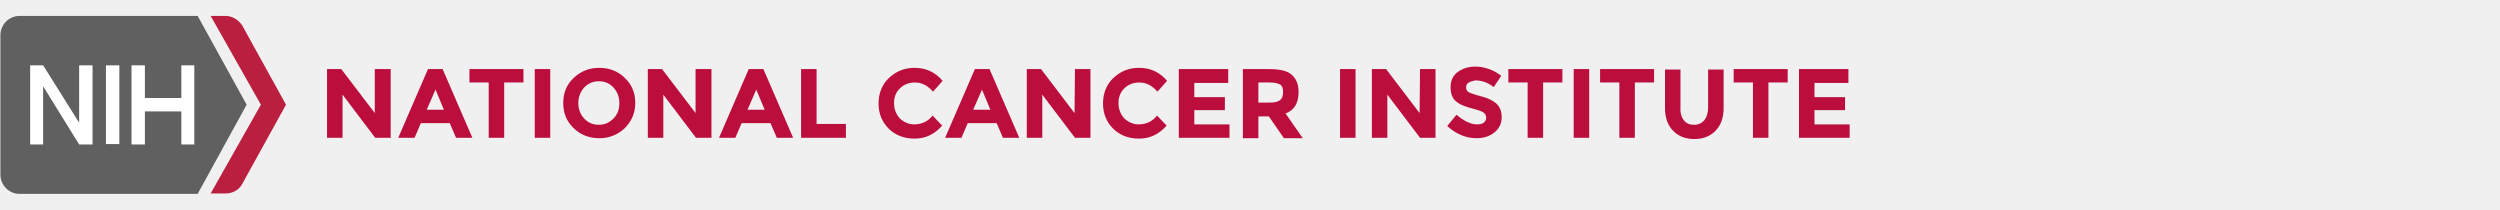
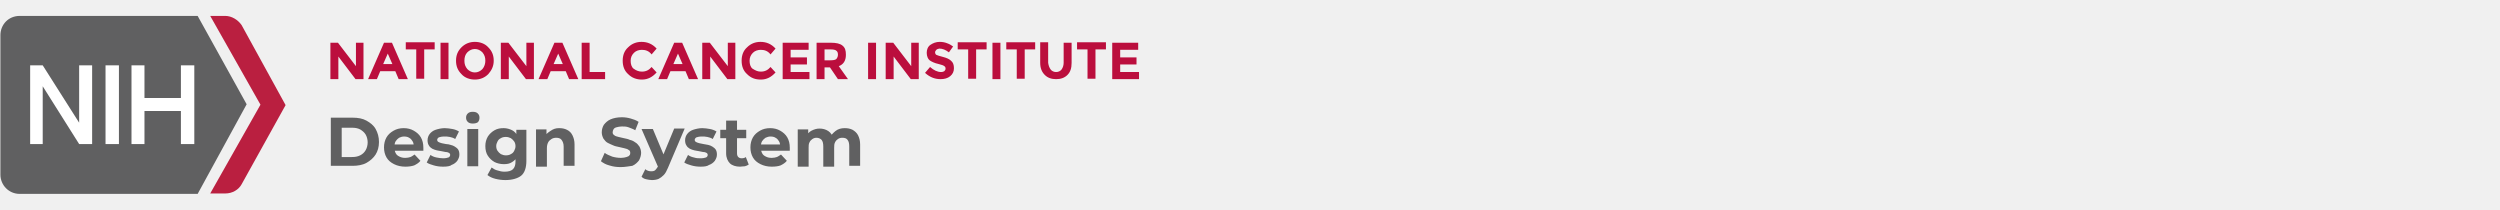
- <svg xmlns="http://www.w3.org/2000/svg" baseProfile="tiny" viewBox="0 0 597 50" overflow="visible" xml:space="preserve">
+ <svg xmlns="http://www.w3.org/2000/svg" xml:space="preserve" baseProfile="tiny" overflow="visible" viewBox="0 0 597 50">
+   <path fill="#BA1F40" d="M57.7 6c-.9-1.3-2.4-2.2-3.9-2.2h-3.6l12 21.2-12 21.2h3.6c1.7 0 3.2-.9 3.9-2.2l10.5-18.9L57.7 6z" />
+   <path fill="#606061" d="M58.9 24.9 47.2 3.8H4.7C2 3.8.1 5.9.1 8.4v33.3c0 2.5 2 4.6 4.6 4.6h42.5l11.7-21.4z" />
+   <path fill="#FFF" d="M25.2 15.6h3.2v18.8h-3.2zM18.9 15.6v13.7l-8.7-13.7h-3v18.8h3V20.6l8.7 13.8H22V15.6zM43.2 15.6v7.8h-8.7v-7.8h-3.1v18.8h3.1v-7.9h8.7v7.9h3.2V15.6z" />
+   <g fill="#606061">
+     <path d="M79 39.7V28.1h5.2c1.3 0 2.4.2 3.3.7s1.7 1.1 2.2 2c.5.9.8 1.9.8 3.1 0 1.2-.3 2.2-.8 3s-1.3 1.5-2.2 2-2.1.7-3.3.7H79zm2.6-2.2H84c.8 0 1.4-.1 2-.4.6-.3 1-.7 1.3-1.2s.5-1.2.5-1.9-.2-1.4-.5-1.9-.8-.9-1.3-1.2c-.6-.3-1.2-.4-2-.4h-2.4v7zM96.8 39.8c-1 0-1.9-.2-2.7-.6-.8-.4-1.4-.9-1.8-1.6s-.6-1.5-.6-2.4c0-.9.2-1.7.6-2.4s1-1.2 1.7-1.6 1.5-.6 2.4-.6c.9 0 1.7.2 2.4.6.7.4 1.3.9 1.7 1.6s.6 1.5.6 2.5v.7h-7.2v-1.5h5.9l-1 .4c0-.5-.1-.9-.3-1.2-.2-.3-.4-.6-.8-.8-.3-.2-.7-.3-1.2-.3-.4 0-.8.1-1.2.3-.3.2-.6.5-.8.8-.2.3-.3.8-.3 1.2v.4c0 .5.1.9.3 1.3.2.4.5.6.9.8s.8.3 1.4.3c.5 0 .9-.1 1.2-.2s.7-.4 1-.6l1.4 1.5c-.4.5-.9.8-1.5 1.1-.6.2-1.3.3-2.1.3zM105.8 39.8c-.8 0-1.5-.1-2.2-.3-.7-.2-1.3-.4-1.7-.7l.9-1.8c.4.3.9.5 1.4.6s1.1.2 1.6.2c.6 0 1-.1 1.3-.2.2-.1.4-.3.4-.6 0-.2-.1-.4-.3-.5s-.4-.2-.8-.2c-.3-.1-.7-.1-1-.2-.4-.1-.8-.1-1.1-.2-.4-.1-.7-.2-1.1-.4-.3-.2-.6-.4-.8-.8-.2-.3-.3-.7-.3-1.2 0-.6.2-1.1.5-1.5.3-.4.8-.8 1.4-1 .6-.2 1.4-.4 2.2-.4.6 0 1.2.1 1.8.2s1.1.3 1.6.6l-.9 1.8c-.4-.3-.9-.4-1.3-.5-.4-.1-.9-.1-1.3-.1-.6 0-1 .1-1.3.2-.3.2-.4.4-.4.6 0 .2.1.4.3.5.2.1.4.2.8.3.3.1.7.1 1 .2.4 0 .8.1 1.1.2.4.1.7.2 1 .4s.6.4.8.7c.2.3.3.7.3 1.2 0 .6-.2 1-.5 1.5-.3.4-.8.8-1.4 1-.3.3-1.1.4-2 .4zM112.9 29.5c-.5 0-.9-.1-1.2-.4-.3-.3-.4-.6-.4-1s.1-.7.4-1c.3-.3.7-.4 1.2-.4s.9.1 1.2.4c.3.3.4.6.4 1s-.1.8-.4 1.1c-.3.2-.7.3-1.2.3zm-1.3 10.2v-8.9h2.6v8.9h-2.6zM120.3 39.2c-.8 0-1.6-.2-2.2-.5-.7-.4-1.2-.9-1.6-1.5-.4-.6-.6-1.4-.6-2.3 0-.9.2-1.6.6-2.3.4-.6.9-1.1 1.6-1.5.7-.4 1.4-.5 2.2-.5.7 0 1.4.2 2 .5.6.3 1 .8 1.3 1.4.3.6.5 1.4.5 2.4s-.2 1.8-.5 2.4c-.3.6-.8 1.1-1.3 1.4-.6.4-1.2.5-2 .5zm.4 3.8c-.8 0-1.6-.1-2.4-.3-.8-.2-1.4-.5-1.9-.9l1-1.8c.4.3.9.6 1.4.7.6.2 1.1.3 1.7.3.9 0 1.6-.2 2-.6.4-.4.6-1 .6-1.8v-1.3l.2-2.2V31h2.4v7.4c0 1.6-.4 2.9-1.3 3.6-.8.6-2.1 1-3.7 1zm.1-5.9c.5 0 .9-.1 1.2-.3.4-.2.6-.4.8-.8s.3-.7.3-1.1c0-.4-.1-.8-.3-1.1s-.5-.6-.8-.8c-.4-.2-.8-.3-1.2-.3-.5 0-.9.1-1.2.3-.4.2-.6.4-.8.8s-.3.7-.3 1.1c0 .4.1.8.3 1.1s.5.6.8.8c.4.2.8.3 1.2.3zM133.5 30.6c.7 0 1.3.1 1.9.4s1 .7 1.3 1.3c.3.6.5 1.3.5 2.2v5.1h-2.6V35c0-.7-.2-1.2-.5-1.6s-.8-.5-1.3-.5c-.4 0-.8.1-1.1.3-.3.2-.6.4-.8.8-.2.4-.3.8-.3 1.4v4.4H128v-8.9h2.5v2.5l-.5-.7c.3-.6.8-1 1.4-1.4.7-.5 1.3-.7 2.1-.7zM148.2 39.9c-.9 0-1.8-.1-2.7-.4-.8-.2-1.5-.6-2-1l.9-2c.5.4 1.1.6 1.8.9.7.2 1.4.3 2.1.3.5 0 1-.1 1.3-.2.3-.1.6-.2.7-.4.2-.2.2-.4.2-.6 0-.3-.1-.6-.4-.7-.2-.2-.6-.3-1-.4-.4-.1-.8-.2-1.3-.3-.5-.1-1-.2-1.4-.4-.5-.2-.9-.4-1.3-.6-.4-.2-.7-.6-1-1-.2-.4-.4-.9-.4-1.5 0-.7.2-1.3.5-1.8.4-.5.9-1 1.6-1.3s1.6-.5 2.7-.5c.7 0 1.4.1 2.1.3.7.2 1.3.4 1.9.8l-.8 2c-.5-.3-1.1-.5-1.6-.7s-1.1-.2-1.6-.2-.9.1-1.3.2-.6.3-.7.5c-.1.2-.2.4-.2.7 0 .3.1.5.4.7.2.2.6.3 1 .4.4.1.8.2 1.3.3.5.1 1 .2 1.4.4.5.1.9.3 1.3.6.4.2.7.6 1 1 .2.4.4.9.4 1.5s-.2 1.2-.5 1.8c-.4.5-.9 1-1.6 1.3-.8.1-1.7.3-2.8.3zM155.7 43c-.5 0-.9-.1-1.4-.2-.5-.1-.8-.3-1.1-.6l.9-1.8c.2.2.4.3.7.4.3.1.5.1.8.1.4 0 .7-.1.9-.3.2-.2.4-.5.6-.8l.5-1.1.2-.3 3.2-7.7h2.5l-4 9.4c-.3.7-.6 1.3-1 1.7s-.8.7-1.2.9-1.1.3-1.6.3zm1.5-3-4-9.2h2.7l3.1 7.4-1.8 1.8zM167.3 39.8c-.8 0-1.5-.1-2.2-.3-.7-.2-1.3-.4-1.7-.7l.9-1.8c.4.3.9.5 1.4.6.6.2 1.1.2 1.6.2.6 0 1-.1 1.3-.2.2-.1.4-.3.4-.6 0-.2-.1-.4-.3-.5s-.4-.2-.8-.2c-.3-.1-.7-.1-1-.2-.4-.1-.8-.1-1.1-.2-.4-.1-.7-.2-1.1-.4-.3-.2-.6-.4-.8-.8-.2-.3-.3-.7-.3-1.2 0-.6.2-1.1.5-1.5.3-.4.8-.8 1.4-1 .6-.2 1.4-.4 2.2-.4.6 0 1.2.1 1.8.2s1.1.3 1.6.6l-.9 1.8c-.4-.3-.9-.4-1.3-.5-.4-.1-.9-.1-1.3-.1-.6 0-1 .1-1.3.2-.3.2-.4.4-.4.6 0 .2.1.4.3.5.2.1.4.2.8.3.3.1.7.1 1 .2s.8.1 1.1.2c.4.1.7.2 1 .4s.6.4.8.7.3.7.3 1.2c0 .6-.2 1-.5 1.5-.3.4-.8.8-1.4 1-.4.3-1.1.4-2 .4zM172 33v-2h6.2v2H172zm4.7 6.8c-1 0-1.9-.3-2.4-.8s-.9-1.3-.9-2.4v-7.8h2.6v7.8c0 .4.1.7.3.9.2.2.5.3.8.3.4 0 .8-.1 1-.3l.7 1.8c-.3.2-.6.3-.9.4-.5 0-.8.1-1.2.1zM184.3 39.8c-1 0-1.9-.2-2.7-.6-.8-.4-1.4-.9-1.8-1.6s-.6-1.5-.6-2.4c0-.9.2-1.7.6-2.4s1-1.2 1.7-1.6 1.5-.6 2.4-.6c.9 0 1.7.2 2.4.6.7.4 1.3.9 1.7 1.6s.6 1.5.6 2.5v.7h-7.2v-1.5h5.9l-1 .4c0-.5-.1-.9-.3-1.2-.2-.3-.4-.6-.8-.8-.3-.2-.7-.3-1.2-.3-.4 0-.8.1-1.2.3-.3.2-.6.5-.8.8-.2.3-.3.8-.3 1.2v.4c0 .5.1.9.3 1.3.2.4.5.6.9.8s.8.3 1.4.3c.5 0 .9-.1 1.2-.2s.7-.4 1-.6l1.4 1.5c-.4.5-.9.8-1.5 1.1-.5.2-1.3.3-2.1.3zM201.7 30.6c.7 0 1.3.1 1.9.4.5.3 1 .7 1.3 1.3.3.6.5 1.3.5 2.2v5.1h-2.6V35c0-.7-.1-1.2-.4-1.6s-.7-.5-1.3-.5c-.4 0-.7.1-1 .3-.3.2-.5.4-.7.8s-.2.8-.2 1.3v4.5h-2.6V35c0-.7-.1-1.2-.4-1.6-.3-.3-.7-.5-1.2-.5-.4 0-.7.1-1 .3-.3.2-.5.4-.7.8s-.2.8-.2 1.3v4.5h-2.6v-8.9h2.5v2.4l-.5-.7c.3-.6.7-1.1 1.3-1.4s1.2-.5 1.9-.5c.8 0 1.5.2 2.1.6.6.4 1 1 1.2 1.9l-.9-.2c.3-.7.8-1.2 1.4-1.7.6-.5 1.4-.7 2.2-.7z" />
+   </g>
  <g fill="#BB0E3D">
-     <path d="M89.6 16.5h3.7v16.4h-3.7l-7.8-10.3v10.3h-3.7V16.5h3.4l8 10.5V16.5zM108.9 32.9l-1.5-3.5h-6.9L99 32.9h-3.9l7.1-16.4h3.5l7.1 16.4h-3.9zM104 21.4l-2.1 4.8h4.1l-2-4.8zM120.4 19.7v13.2h-3.7V19.7h-4.6v-3.2H125v3.2h-4.6zM127.7 16.5h3.7v16.4h-3.7V16.5zM149.2 30.6c-1.7 1.6-3.7 2.4-6.1 2.4-2.4 0-4.5-.8-6.1-2.4-1.7-1.6-2.5-3.6-2.5-6s.8-4.4 2.5-6c1.7-1.6 3.7-2.4 6.1-2.4 2.4 0 4.5.8 6.1 2.4 1.7 1.6 2.5 3.6 2.5 6s-.9 4.4-2.5 6zm-1.3-6c0-1.5-.5-2.7-1.4-3.7-.9-1-2.1-1.5-3.5-1.5s-2.5.5-3.5 1.5c-.9 1-1.4 2.3-1.4 3.7 0 1.5.5 2.7 1.4 3.7.9 1 2.1 1.5 3.5 1.5s2.5-.5 3.5-1.5 1.4-2.2 1.4-3.7zM166.2 16.5h3.7v16.4h-3.7l-7.8-10.3v10.3h-3.7V16.5h3.4l8 10.5V16.5zM185.5 32.9l-1.5-3.5h-6.9l-1.5 3.5h-3.9l7.1-16.4h3.5l7.1 16.4h-3.9zm-4.9-11.5-2.1 4.8h4.1l-2-4.8zM191.3 32.9V16.5h3.7v13.1h7v3.3h-10.7zM218.3 29.7c1.8 0 3.3-.7 4.4-2.1L225 30c-1.9 2.1-4 3.1-6.6 3.1-2.5 0-4.6-.8-6.2-2.4-1.6-1.6-2.4-3.6-2.4-6s.8-4.5 2.5-6.1c1.7-1.6 3.7-2.4 6.1-2.4 2.7 0 4.9 1 6.7 3.1l-2.3 2.6c-1.2-1.4-2.6-2.2-4.3-2.2-1.4 0-2.5.4-3.5 1.3s-1.5 2.1-1.5 3.6.5 2.7 1.4 3.7c1 .9 2.1 1.4 3.4 1.4zM239.5 32.9l-1.5-3.5h-6.9l-1.5 3.5h-3.9l7.1-16.4h3.5l7.1 16.4h-3.9zm-5-11.5-2.1 4.8h4.1l-2-4.8zM256.7 16.5h3.7v16.4h-3.7l-7.8-10.3v10.3h-3.7V16.5h3.4l8 10.5.1-10.5zM271.9 29.7c1.8 0 3.3-.7 4.4-2.1l2.3 2.4c-1.9 2.1-4 3.1-6.6 3.1-2.5 0-4.6-.8-6.2-2.4-1.6-1.6-2.4-3.6-2.4-6s.8-4.5 2.5-6.1c1.7-1.6 3.7-2.4 6.1-2.4 2.7 0 4.9 1 6.7 3.1l-2.3 2.6c-1.2-1.4-2.6-2.2-4.3-2.2-1.4 0-2.5.4-3.5 1.3s-1.5 2.1-1.5 3.6.5 2.7 1.4 3.7c1 .9 2.1 1.4 3.4 1.4zM293.3 16.5v3.3h-8.1v3.4h7.3v3.1h-7.3v3.4h8.4v3.2h-12.1V16.5h11.8zM310.1 22c0 2.6-1 4.3-3.1 5.1l4.1 5.9h-4.5l-3.6-5.2h-2.5V33h-3.7V16.5h6.2c2.5 0 4.4.4 5.4 1.3 1.1.9 1.7 2.3 1.7 4.2zm-4.4 1.9c.5-.4.7-1 .7-1.9 0-.9-.2-1.5-.7-1.8-.5-.3-1.3-.5-2.5-.5h-2.7v4.8h2.7c1.2 0 2-.2 2.5-.6zM320 16.5h3.7v16.4H320V16.5zM339.1 16.5h3.7v16.4h-3.7l-7.8-10.3v10.3h-3.7V16.5h3.4l8 10.5.1-10.5zM350.6 19.8c-.4.3-.5.7-.5 1.1s.2.9.6 1.1 1.4.6 3 1 2.8 1 3.6 1.7c.9.8 1.3 1.9 1.3 3.3 0 1.5-.6 2.7-1.7 3.6s-2.5 1.4-4.3 1.4c-2.6 0-4.9-1-7-2.9l2.2-2.7c1.8 1.5 3.4 2.3 4.9 2.3.7 0 1.2-.1 1.6-.4.4-.3.6-.7.6-1.2s-.2-.9-.6-1.2c-.4-.3-1.2-.6-2.4-.9-1.9-.5-3.3-1-4.2-1.8-.9-.7-1.3-1.9-1.3-3.4 0-1.6.6-2.8 1.7-3.6 1.1-.8 2.5-1.3 4.2-1.3 1.1 0 2.2.2 3.3.6 1.1.4 2 .9 2.9 1.6l-1.8 2.7c-1.4-1.1-2.9-1.6-4.4-1.6-.8.2-1.3.3-1.7.6zM368.5 19.7v13.2h-3.7V19.7h-4.6v-3.2h12.9v3.2h-4.6zM375.8 16.5h3.7v16.4h-3.7V16.5zM390.4 19.7v13.2h-3.7V19.7h-4.6v-3.2H395v3.2h-4.6zM402.1 28.7c.6.8 1.4 1.1 2.5 1.1 1 0 1.8-.4 2.4-1.1.6-.8.9-1.8.9-3.1v-9h3.7v9.2c0 2.4-.7 4.2-2 5.5-1.3 1.3-3 1.9-5 1.9s-3.7-.6-5-1.9-2-3.1-2-5.5v-9.2h3.7v9c-.1 1.3.2 2.3.8 3.1zM422.3 19.7v13.2h-3.7V19.7H414v-3.2h12.9v3.2h-4.6zM441.4 16.5v3.3h-8.1v3.4h7.3v3.1h-7.3v3.4h8.4v3.2h-12.1V16.5h11.8z" />
+     <path d="M84.9 10.2h1.9v8.7h-1.9l-4.1-5.4v5.4h-1.9v-8.7h1.8l4.3 5.6v-5.6zM95.2 18.9l-.8-1.9h-3.6l-.8 1.9h-2.1l3.8-8.7h1.9l3.8 8.7h-2.2zm-2.6-6.1-1.1 2.5h2.2l-1.1-2.5zM101.3 11.8v7h-1.9v-7h-2.5v-1.7h6.9v1.7h-2.5zM105.2 10.2h1.9v8.7h-1.9v-8.7zM116.6 17.7c-.9.9-2 1.3-3.2 1.3s-2.4-.4-3.2-1.3c-.9-.9-1.3-1.9-1.3-3.2s.4-2.3 1.3-3.2c.9-.9 2-1.3 3.2-1.3s2.4.4 3.2 1.3c.9.9 1.3 1.9 1.3 3.2s-.5 2.3-1.3 3.2zm-.7-3.2c0-.8-.2-1.4-.7-2-.5-.5-1.1-.8-1.8-.8s-1.3.3-1.8.8-.7 1.2-.7 2 .2 1.4.7 2c.5.5 1.1.8 1.8.8s1.3-.3 1.8-.8c.5-.6.7-1.3.7-2zM125.6 10.2h1.9v8.7h-1.9l-4.1-5.4v5.4h-1.9v-8.7h1.8l4.3 5.6v-5.6zM135.9 18.9l-.8-1.9h-3.6l-.8 1.9h-2.1l3.8-8.7h1.9l3.8 8.7h-2.2zm-2.6-6.1-1.1 2.5h2.2l-1.1-2.5zM138.9 18.9v-8.7h1.9v7h3.7v1.7h-5.6zM153.3 17.1c1 0 1.7-.4 2.3-1.1l1.2 1.3c-1 1.1-2.1 1.7-3.5 1.7-1.3 0-2.4-.4-3.3-1.3-.9-.8-1.3-1.9-1.3-3.2 0-1.3.4-2.4 1.3-3.2.9-.9 2-1.3 3.2-1.3 1.4 0 2.6.5 3.6 1.6l-1.2 1.4c-.6-.8-1.4-1.1-2.3-1.1-.7 0-1.4.2-1.9.7-.5.5-.8 1.1-.8 1.9 0 .8.2 1.5.7 1.9.7.5 1.3.7 2 .7zM164.5 18.9l-.8-1.9h-3.6l-.8 1.9h-2.1l3.8-8.7h1.9l3.8 8.7h-2.2zm-2.6-6.1-1.1 2.5h2.2l-1.1-2.5zM173.7 10.2h1.9v8.7h-1.9l-4.1-5.4v5.4h-1.9v-8.7h1.8l4.3 5.6v-5.6zM181.7 17.1c1 0 1.7-.4 2.3-1.1l1.2 1.3c-1 1.1-2.1 1.7-3.5 1.7s-2.4-.4-3.3-1.3c-.9-.8-1.3-1.9-1.3-3.2 0-1.3.4-2.4 1.3-3.2.9-.9 2-1.3 3.2-1.3 1.4 0 2.6.5 3.6 1.6L184 13c-.6-.8-1.4-1.1-2.3-1.1-.7 0-1.4.2-1.9.7-.5.5-.8 1.1-.8 1.9 0 .8.2 1.5.7 1.9.8.5 1.3.7 2 .7zM193.1 10.2v1.7h-4.3v1.8h3.9v1.7h-3.9v1.8h4.5v1.7h-6.4v-8.7h6.2zM202 13.1c0 1.4-.6 2.3-1.7 2.7l2.2 3.1h-2.4l-1.9-2.8h-1.3v2.8H195v-8.7h3.3c1.4 0 2.3.2 2.9.7s.8 1.1.8 2.2zm-2.3 1c.2-.2.4-.6.4-1 0-.5-.1-.8-.4-1-.2-.2-.7-.3-1.3-.3h-1.5v2.6h1.4c.7 0 1.2-.1 1.4-.3zM207.3 10.2h1.9v8.7h-1.9v-8.7zM217.5 10.2h1.9v8.7h-1.9l-4.1-5.4v5.4h-1.9v-8.7h1.8l4.3 5.6v-5.6zM223.6 11.9c-.2.2-.3.4-.3.6s.1.5.3.6c.2.1.8.3 1.6.5s1.5.5 1.9.9c.5.4.7 1 .7 1.8s-.3 1.4-.9 1.9c-.6.5-1.4.7-2.3.7-1.4 0-2.6-.5-3.7-1.5l1.2-1.4c.9.8 1.8 1.2 2.6 1.2.4 0 .6-.1.8-.2.2-.2.3-.4.3-.6 0-.3-.1-.5-.3-.6-.2-.2-.6-.3-1.3-.5-1-.2-1.8-.6-2.2-.9s-.7-1-.7-1.8.3-1.5.9-1.9c.6-.4 1.3-.7 2.2-.7.6 0 1.2.1 1.7.3.6.2 1.1.5 1.5.8l-1 1.4c-.8-.6-1.5-.9-2.3-.9-.3.1-.5.1-.7.3zM233.1 11.8v7h-1.9v-7h-2.5v-1.7h6.9v1.7h-2.5zM237 10.2h1.9v8.7H237v-8.7zM244.7 11.8v7h-1.9v-7h-2.5v-1.7h6.9v1.7h-2.5zM250.9 16.6c.3.4.8.6 1.3.6s1-.2 1.3-.6c.3-.4.5-1 .5-1.6v-4.8h1.9V15c0 1.3-.3 2.2-1 2.9-.7.7-1.6 1-2.7 1s-2-.3-2.7-1-1.1-1.6-1.1-2.9v-4.9h1.9V15c.1.7.3 1.2.6 1.6zM261.6 11.8v7h-1.9v-7h-2.5v-1.7h6.9v1.7h-2.5zM271.8 10.2v1.7h-4.3v1.8h3.9v1.7h-3.9v1.8h4.5v1.7h-6.4v-8.7h6.2z" />
  </g>
-   <path fill="#BA1F40" d="M57.8 6c-.9-1.3-2.4-2.2-3.9-2.2h-3.6l12 21.2-12 21.2h3.6c1.7 0 3.2-.9 3.9-2.2l10.5-19L57.8 6z" />
-   <path fill="#606061" d="M58.9 25 47.2 3.8H4.7C2.1 3.8.1 5.9.1 8.4v33.3c0 2.5 2 4.6 4.6 4.6h42.5L58.9 25z" />
-   <path fill="#FFF" d="M25.3 15.6h3.2v18.8h-3.2zM18.9 15.6v13.7l-8.6-13.7H7.2v18.9h3.1V20.6l8.6 13.9h3.2V15.6zM43.3 15.6v7.8h-8.7v-7.8h-3.2v18.9h3.2v-7.9h8.7v7.9h3.1V15.6z" />
</svg>
